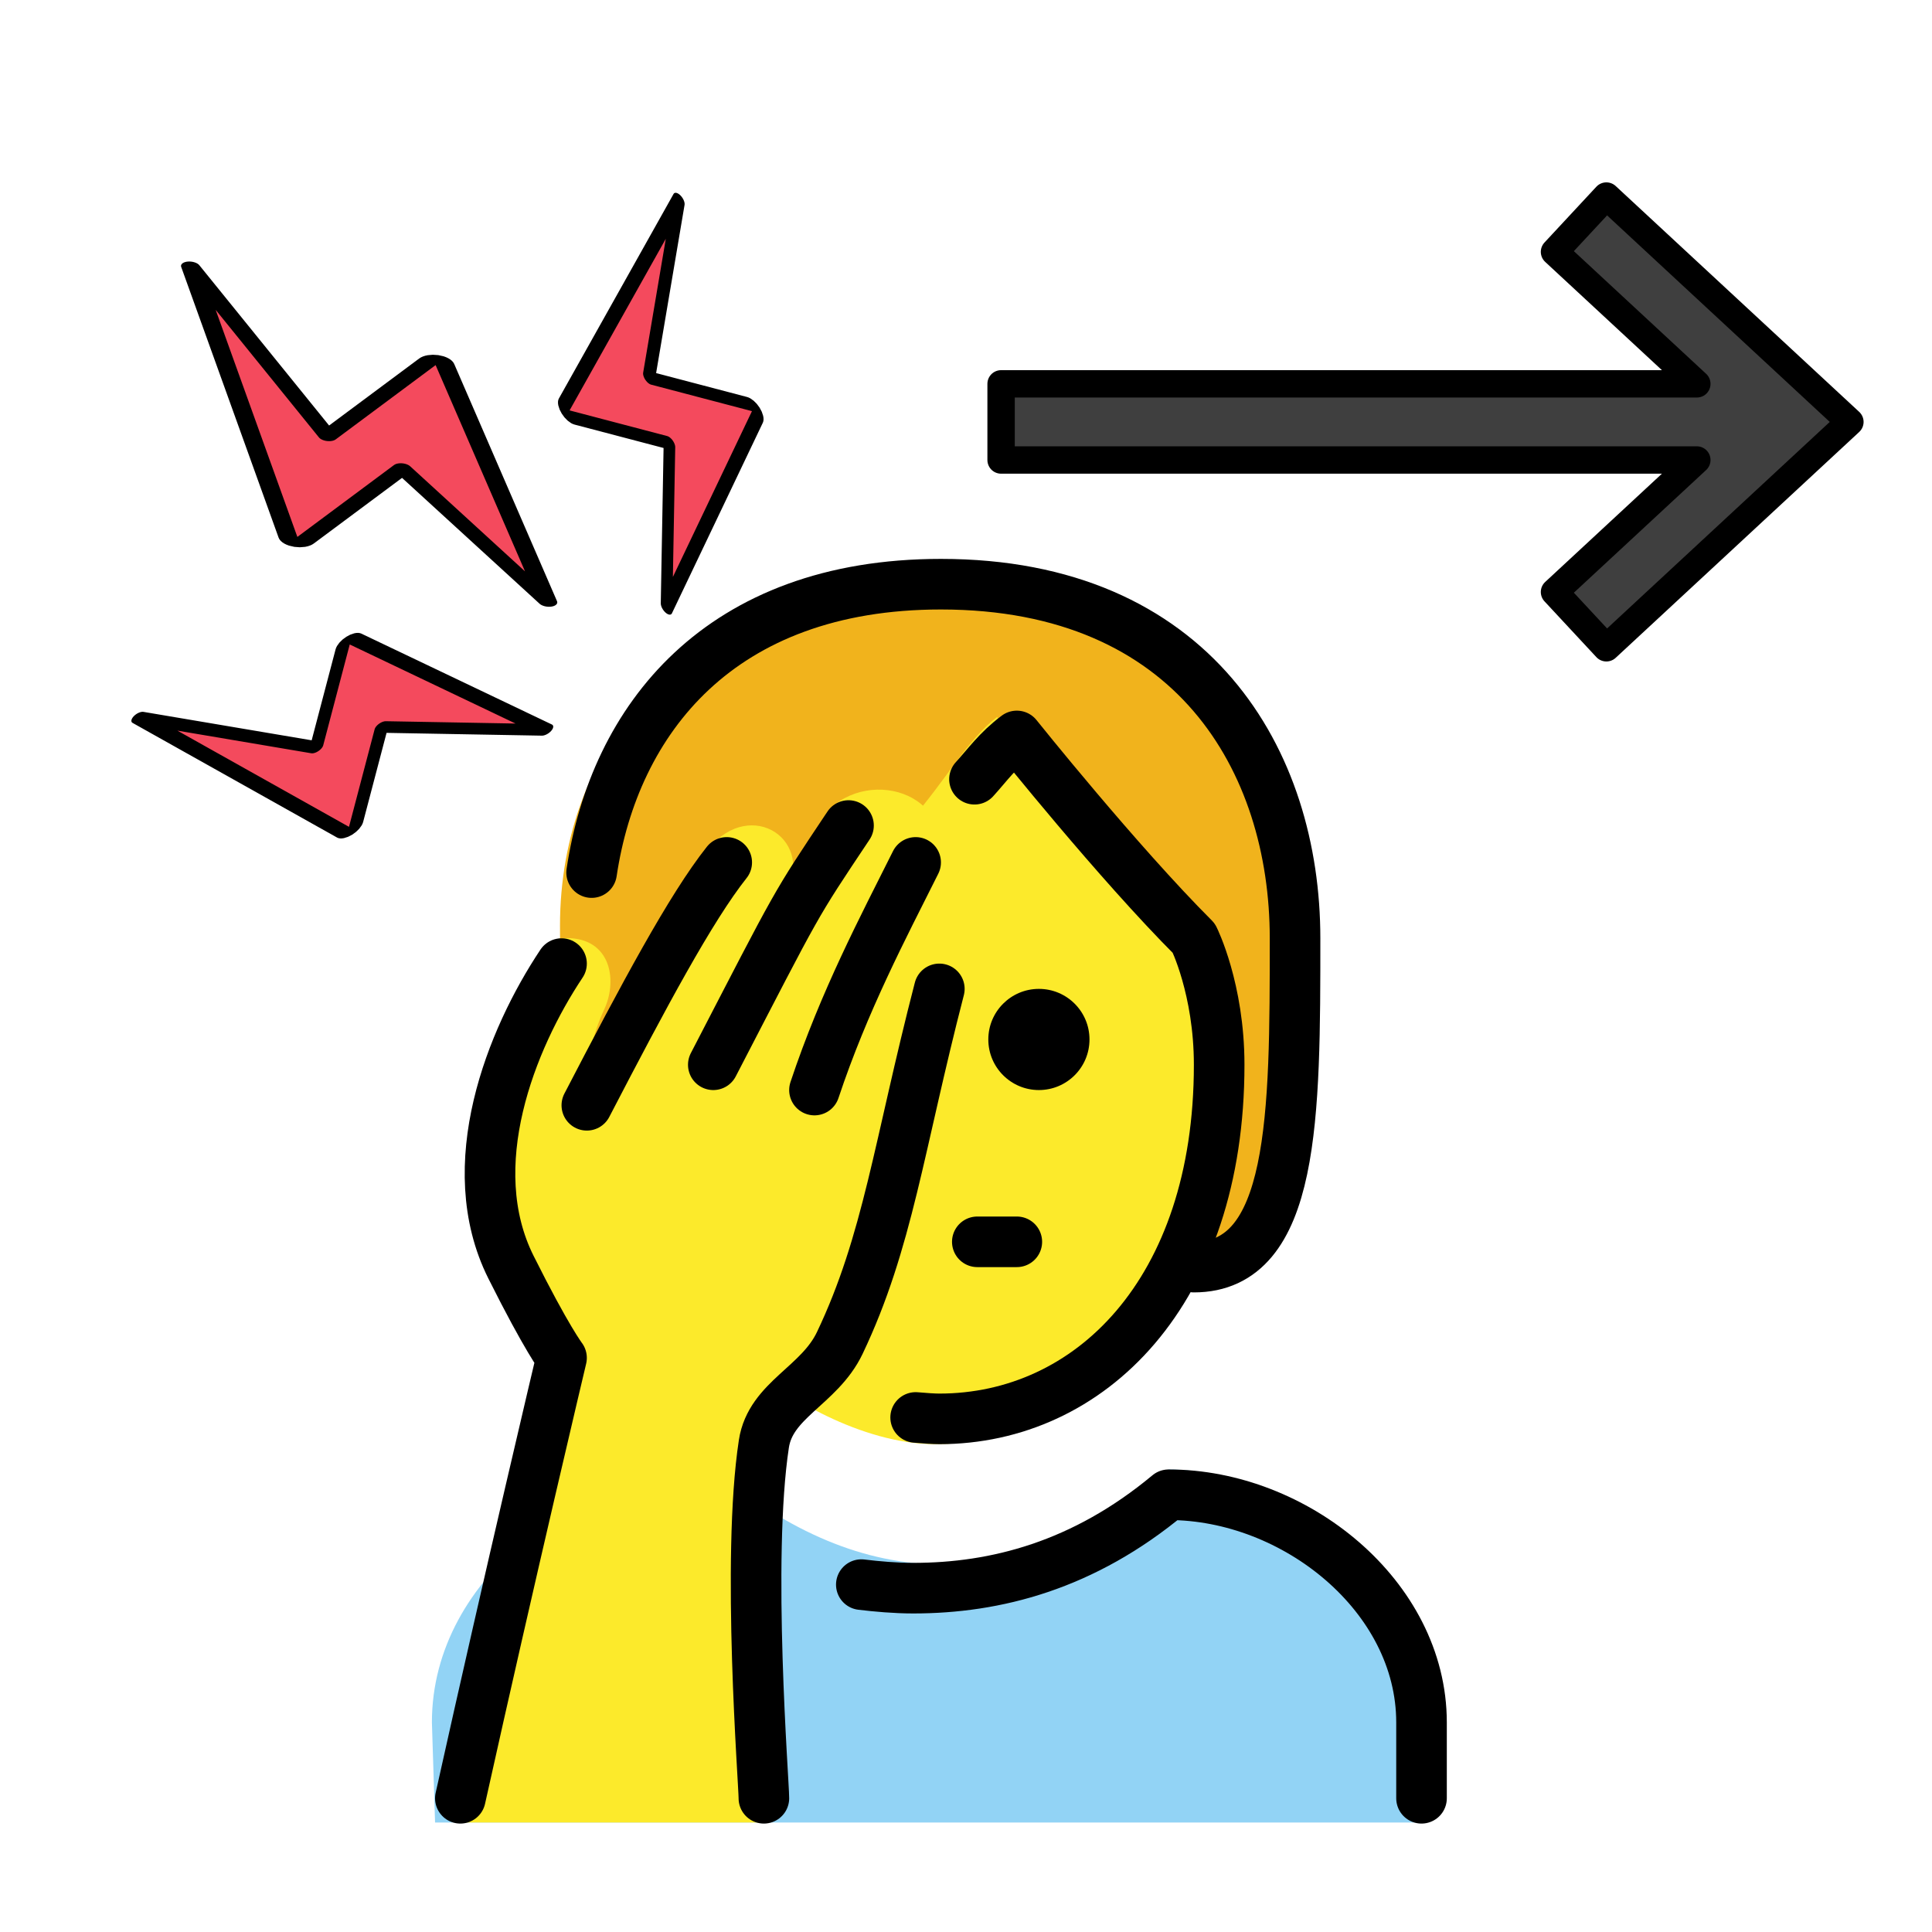
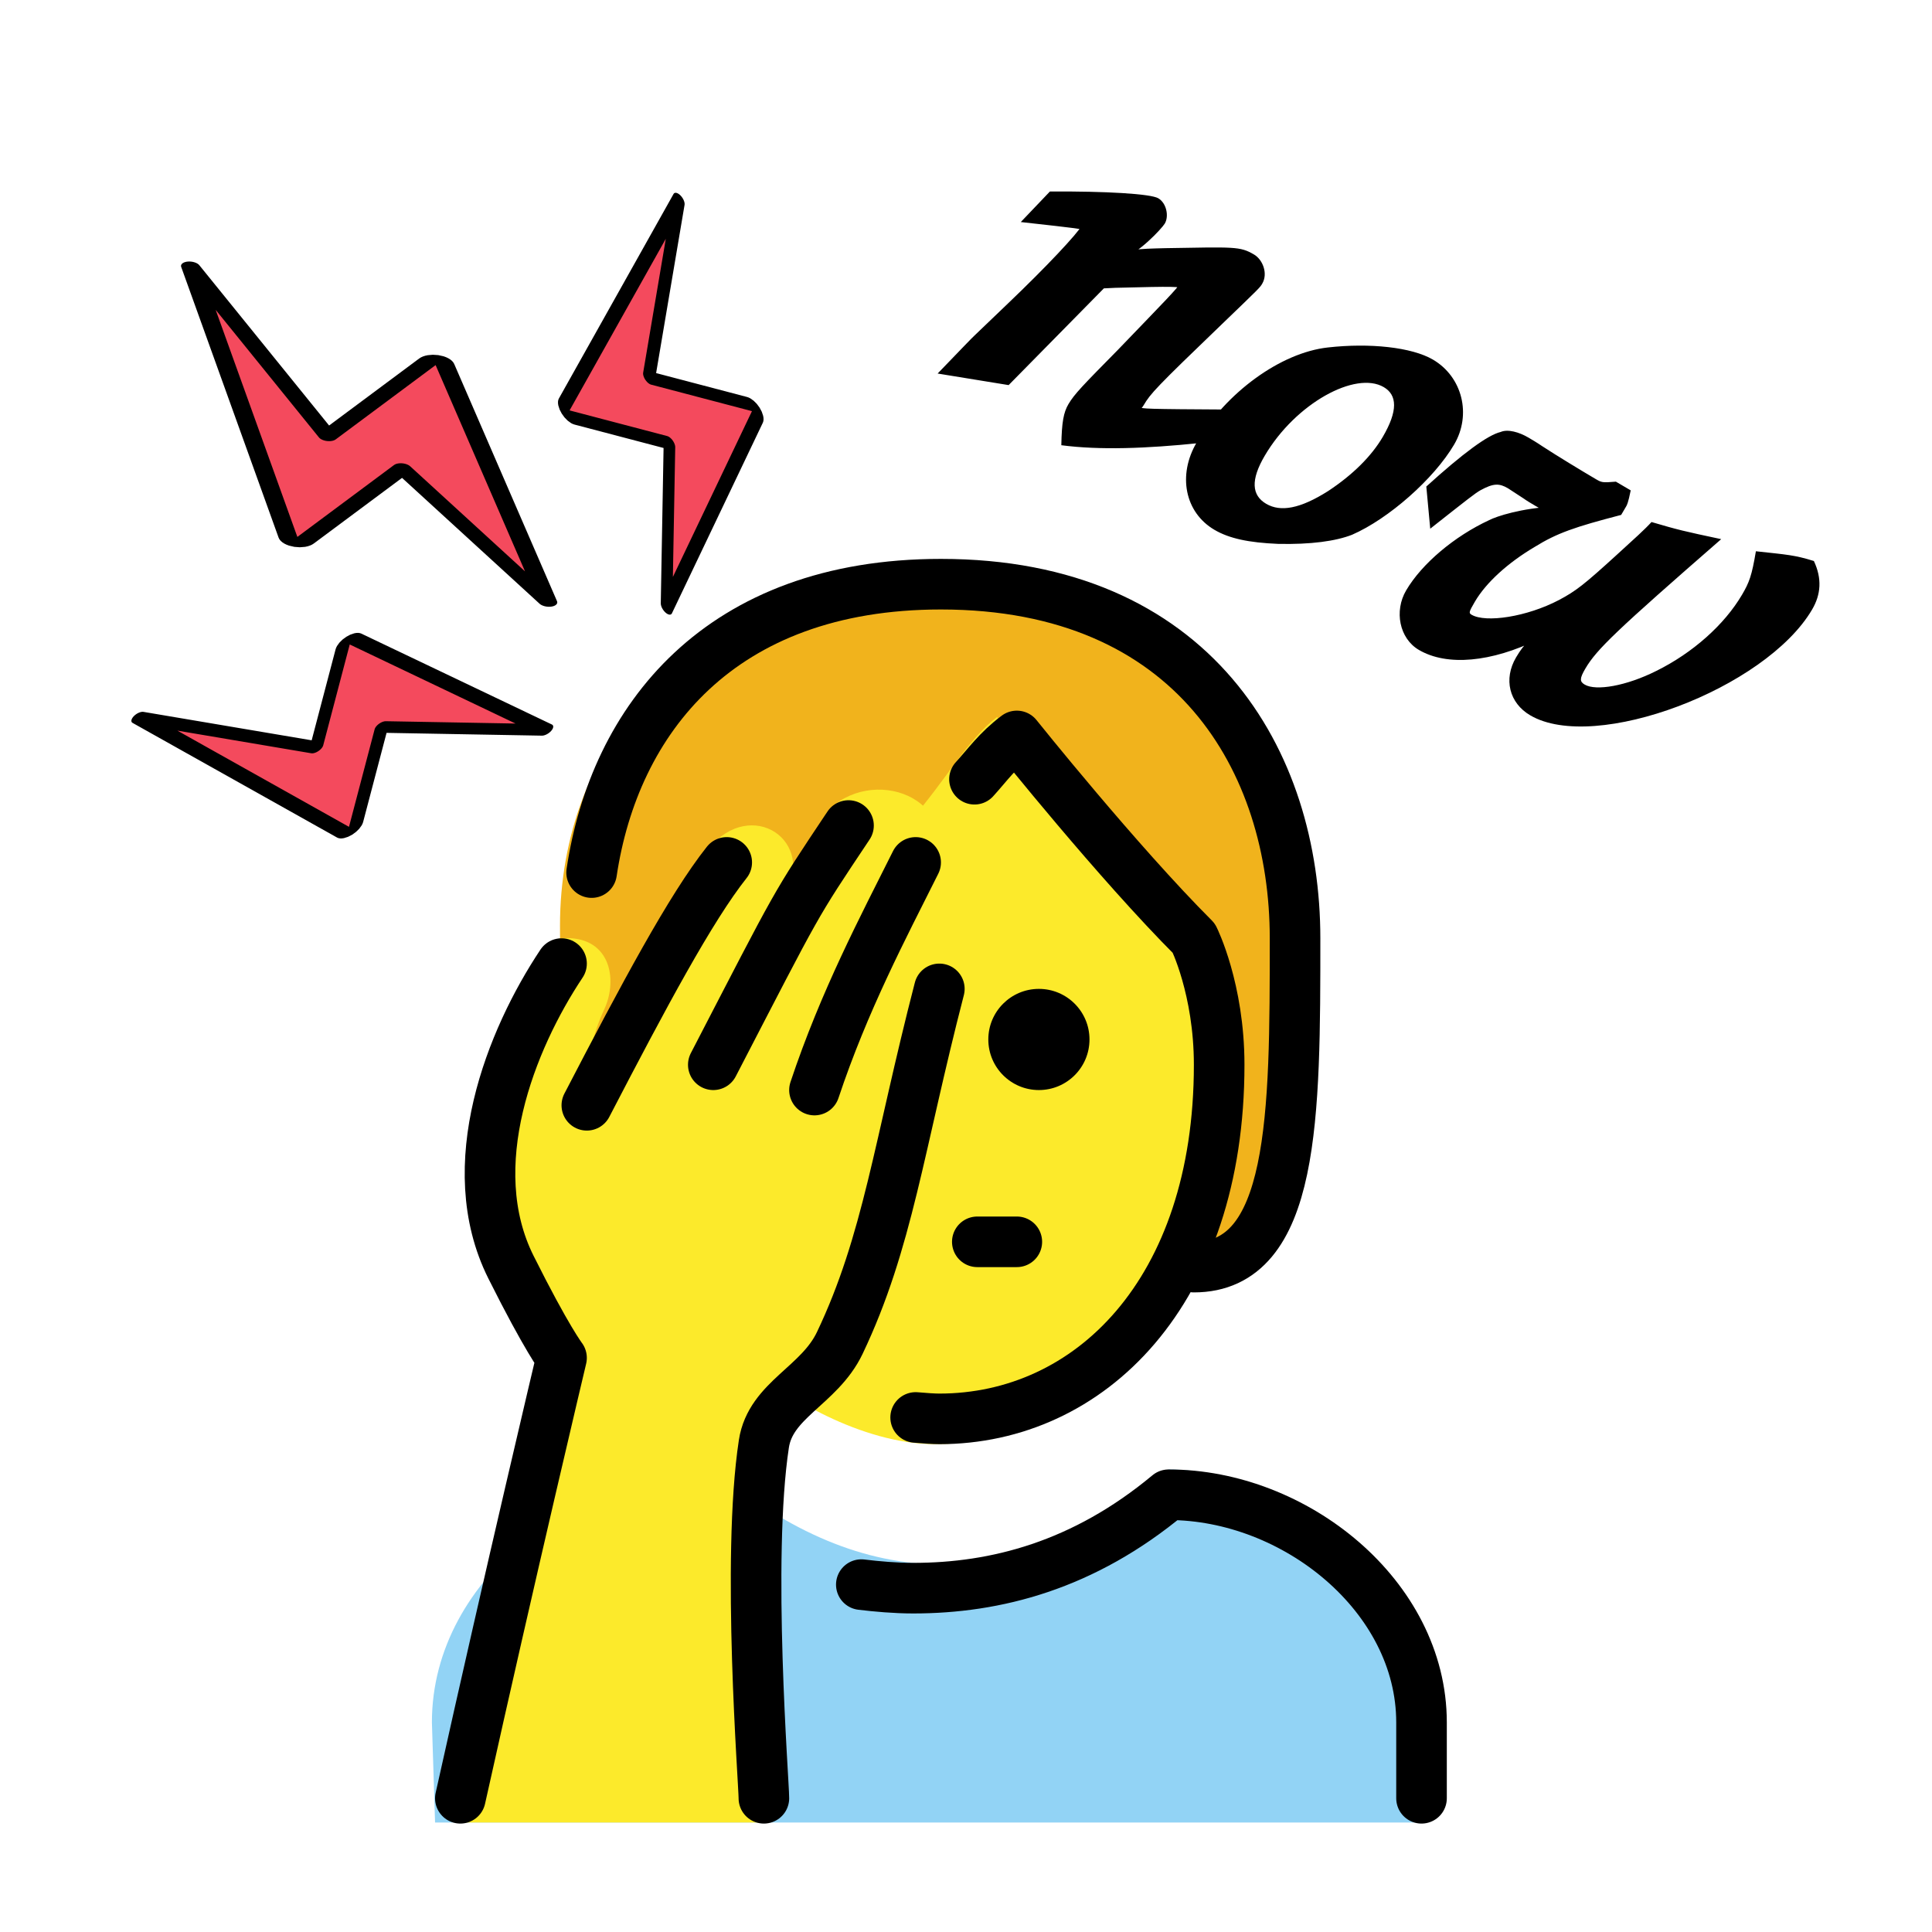
<svg xmlns="http://www.w3.org/2000/svg" id="emoji" x="0" y="0" viewBox="0 0 72 72" version="1.1">
  <defs id="defs1451" />
-   <g transform="matrix(0.510202,0,0,0.510202,34.75676,-2.151576)" id="g1477">
-     <g id="color-0">
-       <polygon id="_x27A1__xFE0F_" fill="#3F3F3F" stroke="none" stroke-linecap="round" stroke-linejoin="round" stroke-miterlimit="10" stroke-width="2" points="49.212,51.534 67,35.036 49.212,18.538 45.423,22.614 55.819,32.255 5,32.255 5,37.817 55.819,37.817 45.423,47.459 " />
-     </g>
-     <g id="hair-0" />
-     <g id="skin-5" />
-     <g id="skin-shadow-6" />
-     <g id="line-7">
-       <polygon id="polygon1460" fill="none" stroke="#000000" stroke-linecap="round" stroke-linejoin="round" stroke-miterlimit="10" stroke-width="2" points="49.212,51.534 67,35.036 49.212,18.538 45.423,22.614 55.819,32.255 5,32.255 5,37.817 55.819,37.817 45.423,47.459 " />
-     </g>
-   </g>
  <g id="skin-shadow" />
  <g id="g1560" transform="translate(-6.736196,1.325153)">
    <g transform="matrix(0.942618,0,0,0.942618,7.867995,9.13427)" id="g1475">
      <g id="color">
        <path fill="#92D3F5" d="M 16,60.958 15.875,57 c 0,-5.875 6.133,-10 11.125,-10 6,5 12,5 18,0 4.994,0 10,5.006 10,10 v 3.958" id="path1415" />
      </g>
      <g id="hair">
        <path fill="#F1B31C" d="m 25.771,39 c -4,0 -4.832,-6.5 -4.832,-13.5 0,-7 4.832,-13.5 14.832,-13.5 10,0 14,7 14,14 0,7 0,13 -4,13" id="path1418" />
      </g>
      <g id="skin">
        <path fill="#FCEA2B" d="M 28.844,43.094 C 29.595,44.012 32.852,46 35.75,46 c 5.936,0 11.125,-5.25 11.125,-14.25 0,-3 -1,-5 -1,-5 -3,-2.999 -7.656,-9.499 -7.656,-9.499 -1.121,0.841 -2.074,2.548 -3.324,3.978" id="path1421" />
        <path fill="#FCEA2B" d="m 28.875,60.958 c 0.005,-0.57 -0.697,-10.409 0,-14.972 0.267,-1.746 2,-1.986 3,-3.986 3,-6 1.833,-8.333 4,-14 1.13,-2.954 -1.565,-3.724 -3.127,-0.6 L 35.756,23.606 C 36.96,20.291 33.168,19.166 31.5,21 l -1.827,3.627 C 31.242,22.273 28.691,20.478 27,22.252 25.421,23.907 23.376,28.546 21.875,33 c 0,0 -0.117,-2.194 0.812,-4.188 C 23.252,27.602 22.916,25.863 21,26 c -0.997,0.071 -1.764,2.773 -2.54,5.667 -0.78,2.907 0.088,7.156 0.72,8.421 1.414,2.828 1.695,2.898 1.695,2.898 0,0 -2,8.972 -4,17.972" id="path1423" />
      </g>
      <g id="line">
        <path fill="none" stroke="#000000" stroke-linecap="round" stroke-linejoin="round" stroke-width="2" d="M 22.189,23.402 C 23.088,17.366 27.244,12 36,12 c 10,0 14,7 14,14 0,7 0,13 -4,13" id="path1427" />
        <path d="m 41.873,30 c 0,1.105 -0.895,2 -2,2 -1.104,0 -2,-0.895 -2,-2 0,-1.105 0.896,-2 2,-2 1.105,0 2,0.895 2,2" id="path1429" />
        <path fill="none" stroke="#000000" stroke-linecap="round" stroke-linejoin="round" stroke-width="2" d="m 37.438,38 c 1.75,0 -0.875,0 1.562,0" id="path1431" />
        <path fill="none" stroke="#000000" stroke-linecap="round" stroke-linejoin="round" stroke-width="2" d="m 55,60 v -3 c 0,-4.994 -5.006,-9 -10,-9 -3.365,2.803 -6.839,3.693 -10.094,3.693 -0.704,0 -1.442,-0.066 -2.054,-0.14" id="path1433" />
        <path fill="none" stroke="#000000" stroke-linecap="round" stroke-linejoin="round" stroke-miterlimit="10" stroke-width="2" d="M 32.346,21.542 C 30.155,24.828 30.447,24.346 27,31" id="path1435" />
        <path fill="none" stroke="#000000" stroke-linecap="round" stroke-linejoin="round" stroke-miterlimit="10" stroke-width="2" d="m 22,32.602 c 2.25,-4.333 4.109,-7.81 5.531,-9.602" id="path1437" />
        <path fill="none" stroke="#000000" stroke-linecap="round" stroke-linejoin="round" stroke-miterlimit="10" stroke-width="2" d="m 17,60 c 2,-9 4,-17.411 4,-17.411 0,0 -0.586,-0.76 -2,-3.589 -2,-4 0,-9 2,-12" id="path1439" />
        <path fill="none" stroke="#000000" stroke-linecap="round" stroke-linejoin="round" stroke-miterlimit="10" stroke-width="2" d="m 35,23 c -1.283,2.565 -2.826,5.477 -4,9" id="path1441" />
        <path fill="none" stroke="#000000" stroke-linecap="round" stroke-linejoin="round" stroke-miterlimit="10" stroke-width="2" d="m 29,60 c 0.005,-0.57 -0.697,-9.451 0,-14.014 0.267,-1.746 2.191,-2.289 3,-3.986 1.906,-4 2.334,-7.806 3.937,-14" id="path1443" />
        <path fill="none" stroke="#000000" stroke-linecap="round" stroke-linejoin="round" stroke-width="2" d="m 37.326,19.711 c 0.511,-0.56 0.906,-1.135 1.674,-1.711 0,0 4,5 7,8 0,0 1,2.001 1,5 0,9 -5.127,14 -11.063,14 C 35.718,45 35.377,44.977 35,44.944" id="path1445" />
      </g>
    </g>
    <g transform="matrix(0.1157286,0,0,0.1157286,7.860702,2.601227)" id="g1519">
      <g id="layer1" />
      <g transform="matrix(0.4508756,0,0,0.4931979,10.63319,1.635984)" id="g315-6-9">
        <g id="hair-6-1" />
        <g id="skin-2-7" />
        <g id="skin-shadow-7-2" />
        <g transform="translate(26.61488,2.027584)" id="g1599">
          <g transform="translate(-11.08953,-10.13792)" id="g1613">
            <g transform="matrix(-3.725209,2.532954,-5.75963,-2.225705,535.4794,216.6922)" id="g1218-4-6-9-8-7-7">
              <path fill="#FCEA2B" stroke="none" d="M 48.145,3.866 16.318,37.99 c -0.603,0.646 -0.114,1.659 0.801,1.659 H 36.226 L 19.152,67.188 c -0.166,0.268 0.215,0.536 0.442,0.311 l 36.063,-35.704 c 0.644,-0.637 0.163,-1.688 -0.772,-1.688 H 36.385 Z" id="path292-7-9-8-0-5-8-8-1" style="fill:#f44a5d;fill-opacity:1" />
              <g id="line-0-3-0-3-4-3-4-8">
                <path id="path298-3-6-4-2-9-5-1-7" d="M 48.163,4.441 16.322,37.782 c -0.617,0.646 -0.117,1.659 0.82,1.659 H 36.225 L 17.921,68.274 55.648,31.795 c 0.659,-0.637 0.167,-1.688 -0.791,-1.688 H 36.385 Z" stroke-width="2" stroke-miterlimit="10" stroke-linejoin="round" stroke-linecap="round" stroke="#000000" fill="none" />
              </g>
            </g>
            <g id="g1218-4-6-9-8-7-7-4" transform="matrix(-3.760354,-0.9035402,-1.643281,-4.596297,603.7837,396.5671)">
              <path style="fill:#f44a5d;fill-opacity:1" id="path292-7-9-8-0-5-8-8-1-0" d="M 48.145,3.866 16.318,37.99 c -0.603,0.646 -0.114,1.659 0.801,1.659 H 36.226 L 19.152,67.188 c -0.166,0.268 0.215,0.536 0.442,0.311 l 36.063,-35.704 c 0.644,-0.637 0.163,-1.688 -0.772,-1.688 H 36.385 Z" stroke="none" fill="#FCEA2B" />
              <g id="line-0-3-0-3-4-3-4-8-0">
                <path fill="none" stroke="#000000" stroke-linecap="round" stroke-linejoin="round" stroke-miterlimit="10" stroke-width="2" d="M 48.163,4.441 16.322,37.782 c -0.617,0.646 -0.117,1.659 0.82,1.659 H 36.225 L 17.921,68.274 55.648,31.795 c 0.659,-0.637 0.167,-1.688 -0.791,-1.688 H 36.385 Z" id="path298-3-6-4-2-9-5-1-7-9" />
              </g>
            </g>
            <g transform="matrix(-0.9883526,3.437671,-5.027737,1.502268,399.2713,240.3398)" id="g1218-4-6-9-8-7-7-4-3">
              <path fill="#FCEA2B" stroke="none" d="M 48.145,3.866 16.318,37.99 c -0.603,0.646 -0.114,1.659 0.801,1.659 H 36.226 L 19.152,67.188 c -0.166,0.268 0.215,0.536 0.442,0.311 l 36.063,-35.704 c 0.644,-0.637 0.163,-1.688 -0.772,-1.688 H 36.385 Z" id="path292-7-9-8-0-5-8-8-1-0-7" style="fill:#f44a5d;fill-opacity:1" />
              <g id="line-0-3-0-3-4-3-4-8-0-5">
                <path id="path298-3-6-4-2-9-5-1-7-9-7" d="M 48.163,4.441 16.322,37.782 c -0.617,0.646 -0.117,1.659 0.82,1.659 H 36.225 L 17.921,68.274 55.648,31.795 c 0.659,-0.637 0.167,-1.688 -0.791,-1.688 H 36.385 Z" stroke-width="2" stroke-miterlimit="10" stroke-linejoin="round" stroke-linecap="round" stroke="#000000" fill="none" />
              </g>
            </g>
          </g>
        </g>
      </g>
    </g>
  </g>
+   <text xml:space="preserve" style="font-style:normal;font-variant:normal;font-weight:bold;font-stretch:normal;font-size:20.647px;line-height:1.25;font-family:'Comic Sans MS';-inkscape-font-specification:'Comic Sans MS Bold';font-variant-ligatures:normal;font-variant-caps:normal;font-variant-numeric:normal;font-variant-east-asian:normal;word-spacing:0px;stroke-width:0.774" x="35.506" y="-6.163" id="text66" transform="rotate(30.4306)">
+     <tspan id="tspan64" x="35.506" y="-6.163" style="stroke-width:0.774">now</tspan>
+   </text>
</svg>
